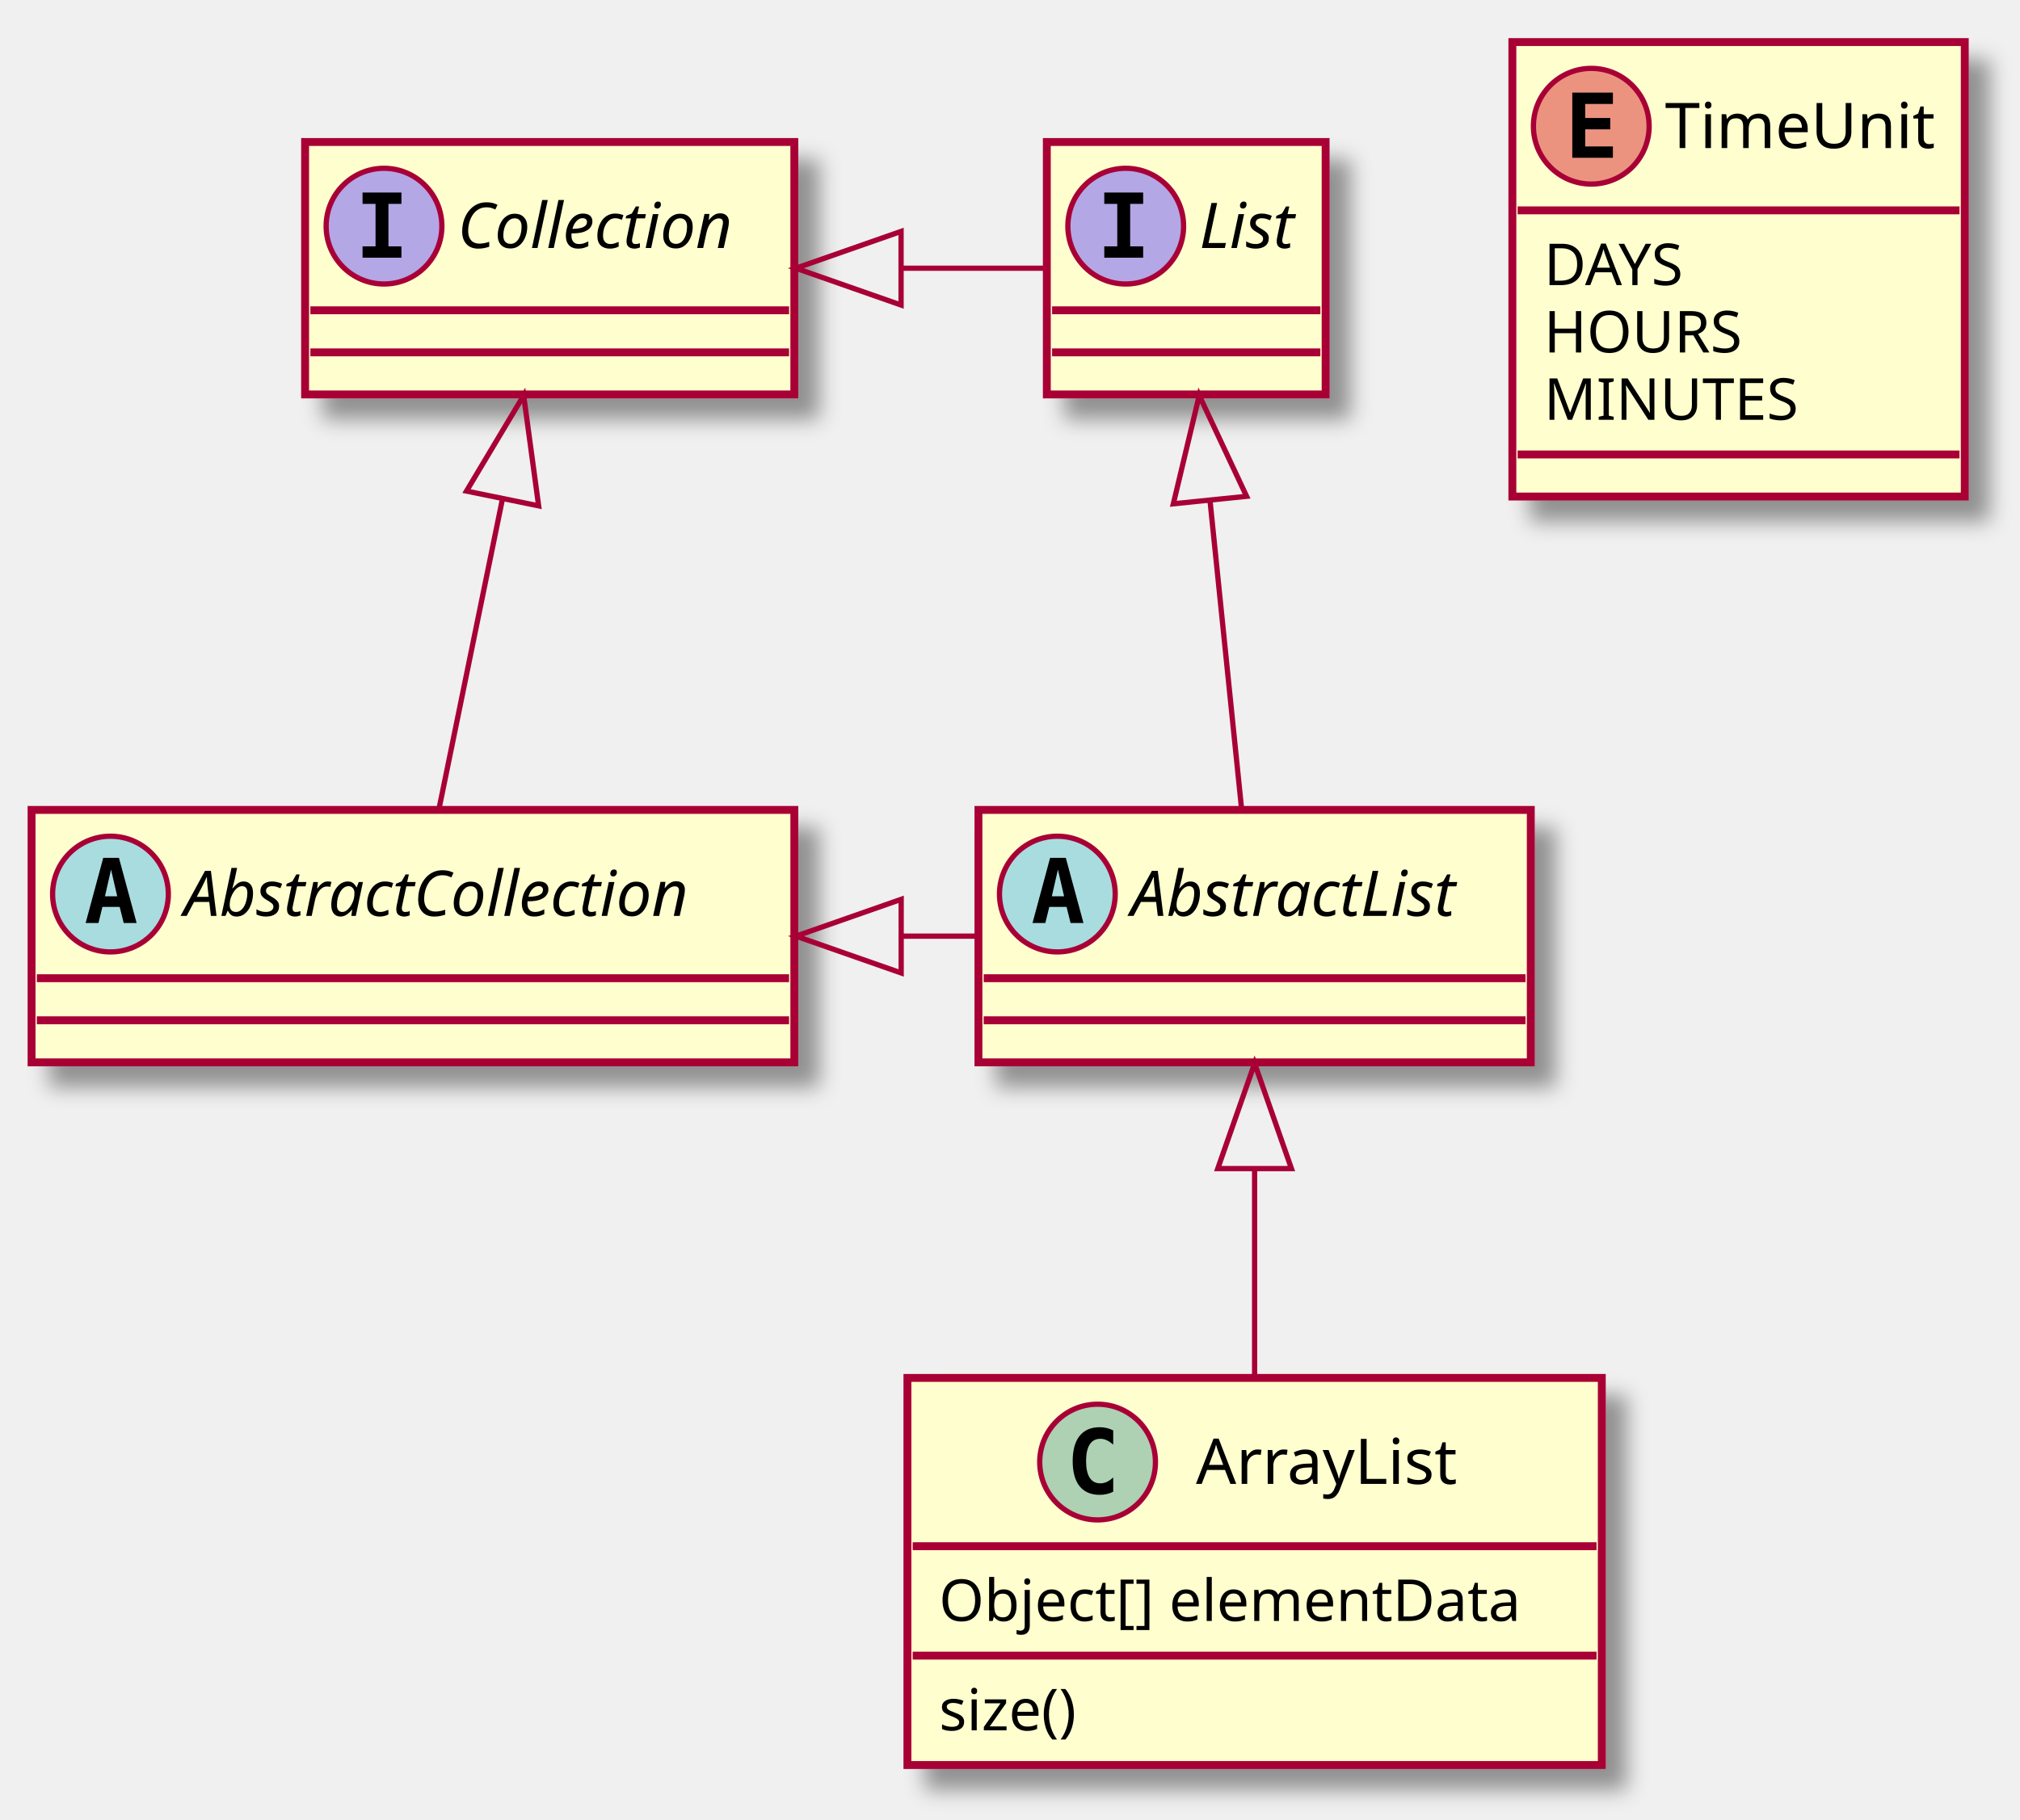
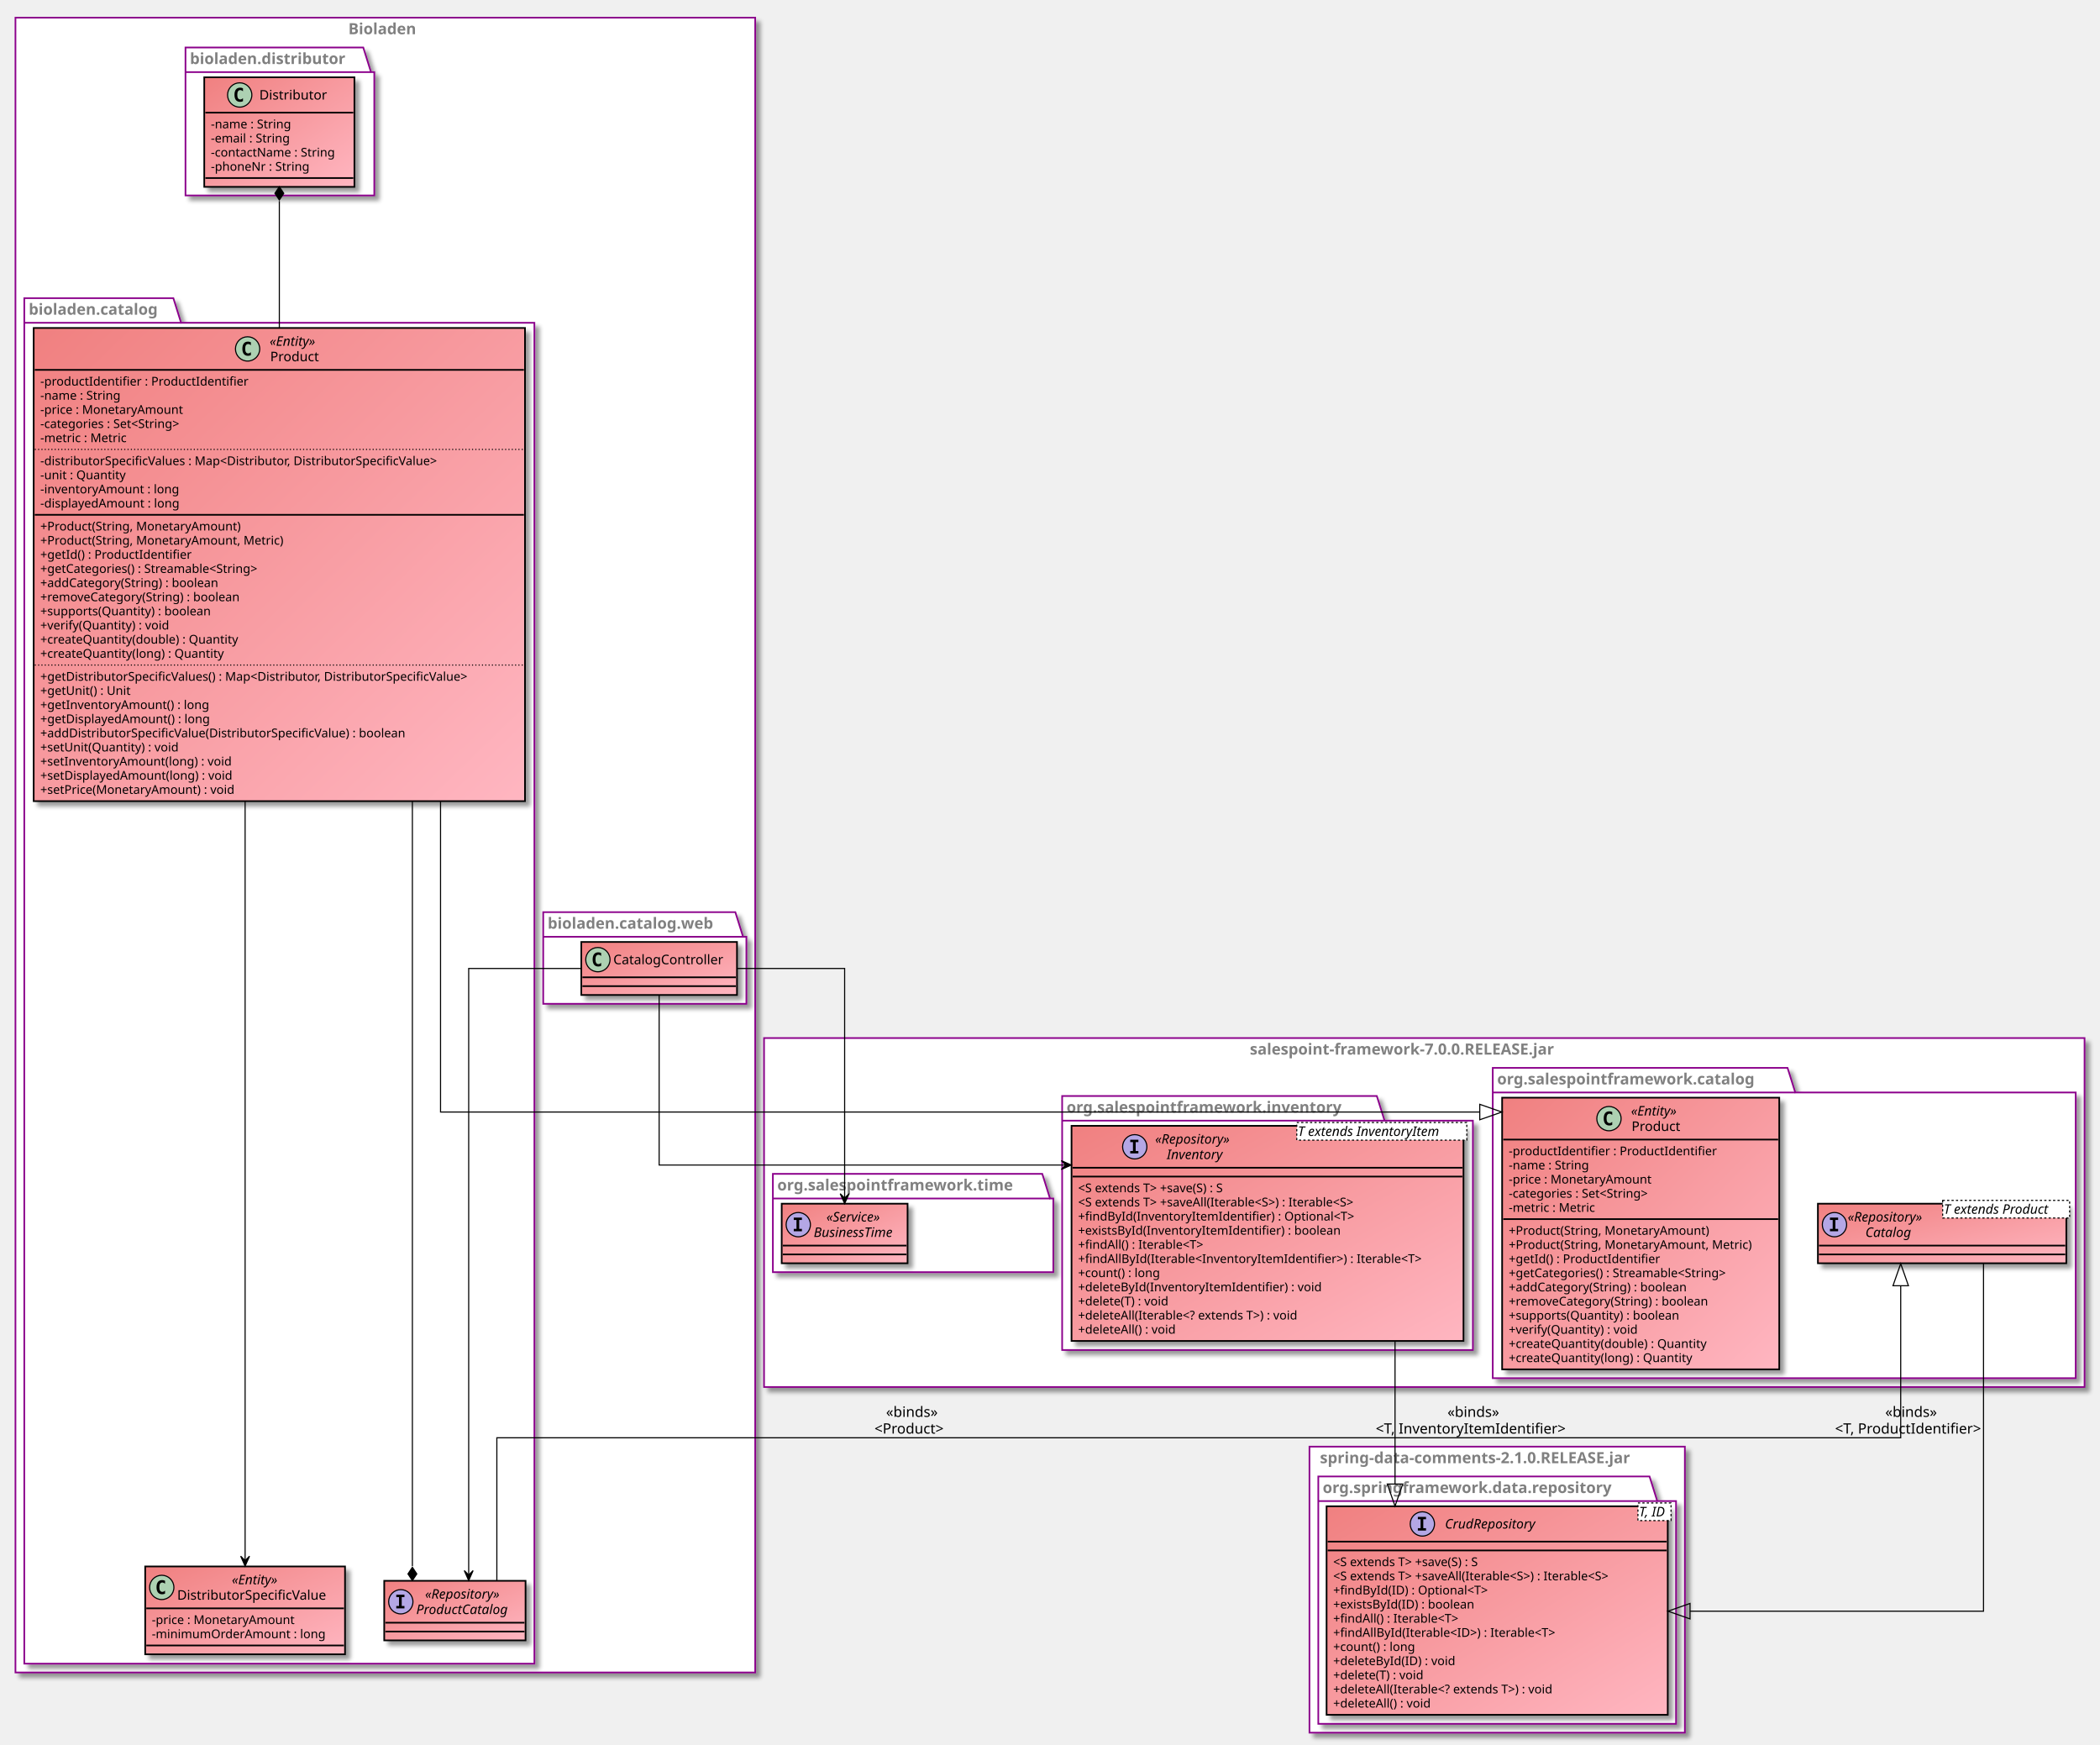
- <svg xmlns="http://www.w3.org/2000/svg" contentScriptType="application/ecmascript" contentStyleType="text/css" height="346px" preserveAspectRatio="none" style="width:384px;height:346px;" version="1.1" viewBox="0 0 384 346" width="384px" zoomAndPan="magnify">
+ <svg xmlns="http://www.w3.org/2000/svg" contentScriptType="application/ecmascript" contentStyleType="text/css" height="1580px" preserveAspectRatio="none" style="width:1902px;height:1580px;" version="1.1" viewBox="0 0 1902 1580" width="1902px" zoomAndPan="magnify">
  <defs>
-     <filter height="300%" id="f1n5ofxpd4vwbk" width="300%" x="-1" y="-1">
+     <filter height="300%" id="fgloafir6e89y" width="300%" x="-1" y="-1">
      <feGaussianBlur result="blurOut" stdDeviation="2.0" />
      <feColorMatrix in="blurOut" result="blurOut2" type="matrix" values="0 0 0 0 0 0 0 0 0 0 0 0 0 0 0 0 0 0 .4 0" />
      <feOffset dx="4.0" dy="4.0" in="blurOut2" result="blurOut3" />
      <feBlend in="SourceGraphic" in2="blurOut3" mode="normal" />
    </filter>
+     <linearGradient id="ggloafir6e89y0" x1="0%" x2="100%" y1="0%" y2="100%">
+       <stop offset="0%" stop-color="#F08080" />
+       <stop offset="100%" stop-color="#FFB6C1" />
+     </linearGradient>
  </defs>
  <g>
-     <rect fill="#FEFECE" filter="url(#f1n5ofxpd4vwbk)" height="48" id="AbstractList" style="stroke: #A80036; stroke-width: 1.5;" width="105" x="186" y="154" />
-     <ellipse cx="201" cy="170" fill="#A9DCDF" rx="11" ry="11" style="stroke: #A80036; stroke-width: 1.0;" />
-     <path d="M201.109,165.344 L199.953,170.422 L202.281,170.422 L201.109,165.344 Z M199.625,163.109 L202.609,163.109 L205.969,175.5 L203.516,175.5 L202.75,172.438 L199.469,172.438 L198.719,175.5 L196.281,175.5 L199.625,163.109 Z " />
-     <text fill="#000000" font-family="sans-serif" font-size="12" font-style="italic" lengthAdjust="spacingAndGlyphs" textLength="73" x="215" y="174.154">AbstractList</text>
-     <line style="stroke: #A80036; stroke-width: 1.5;" x1="187" x2="290" y1="186" y2="186" />
-     <line style="stroke: #A80036; stroke-width: 1.5;" x1="187" x2="290" y1="194" y2="194" />
-     <rect fill="#FEFECE" filter="url(#f1n5ofxpd4vwbk)" height="48" id="AbstractCollection" style="stroke: #A80036; stroke-width: 1.5;" width="145" x="6" y="154" />
-     <ellipse cx="21" cy="170" fill="#A9DCDF" rx="11" ry="11" style="stroke: #A80036; stroke-width: 1.0;" />
-     <path d="M21.109,165.344 L19.953,170.422 L22.281,170.422 L21.109,165.344 Z M19.625,163.109 L22.609,163.109 L25.969,175.5 L23.516,175.5 L22.75,172.438 L19.469,172.438 L18.719,175.5 L16.281,175.5 L19.625,163.109 Z " />
-     <text fill="#000000" font-family="sans-serif" font-size="12" font-style="italic" lengthAdjust="spacingAndGlyphs" textLength="113" x="35" y="174.154">AbstractCollection</text>
-     <line style="stroke: #A80036; stroke-width: 1.5;" x1="7" x2="150" y1="186" y2="186" />
-     <line style="stroke: #A80036; stroke-width: 1.5;" x1="7" x2="150" y1="194" y2="194" />
-     <rect fill="#FEFECE" filter="url(#f1n5ofxpd4vwbk)" height="48" id="List" style="stroke: #A80036; stroke-width: 1.5;" width="53" x="199" y="27" />
-     <ellipse cx="214" cy="43" fill="#B4A7E5" rx="11" ry="11" style="stroke: #A80036; stroke-width: 1.0;" />
-     <path d="M209.922,38.766 L209.922,36.609 L217.312,36.609 L217.312,38.766 L214.844,38.766 L214.844,46.844 L217.312,46.844 L217.312,49 L209.922,49 L209.922,46.844 L212.391,46.844 L212.391,38.766 L209.922,38.766 Z " />
-     <text fill="#000000" font-family="sans-serif" font-size="12" font-style="italic" lengthAdjust="spacingAndGlyphs" textLength="21" x="228" y="47.154">List</text>
-     <line style="stroke: #A80036; stroke-width: 1.5;" x1="200" x2="251" y1="59" y2="59" />
-     <line style="stroke: #A80036; stroke-width: 1.5;" x1="200" x2="251" y1="67" y2="67" />
-     <rect fill="#FEFECE" filter="url(#f1n5ofxpd4vwbk)" height="48" id="Collection" style="stroke: #A80036; stroke-width: 1.5;" width="93" x="58" y="27" />
-     <ellipse cx="73" cy="43" fill="#B4A7E5" rx="11" ry="11" style="stroke: #A80036; stroke-width: 1.0;" />
-     <path d="M68.922,38.766 L68.922,36.609 L76.312,36.609 L76.312,38.766 L73.844,38.766 L73.844,46.844 L76.312,46.844 L76.312,49 L68.922,49 L68.922,46.844 L71.391,46.844 L71.391,38.766 L68.922,38.766 Z " />
-     <text fill="#000000" font-family="sans-serif" font-size="12" font-style="italic" lengthAdjust="spacingAndGlyphs" textLength="61" x="87" y="47.154">Collection</text>
-     <line style="stroke: #A80036; stroke-width: 1.5;" x1="59" x2="150" y1="59" y2="59" />
-     <line style="stroke: #A80036; stroke-width: 1.5;" x1="59" x2="150" y1="67" y2="67" />
-     <rect fill="#FEFECE" filter="url(#f1n5ofxpd4vwbk)" height="73.609" id="ArrayList" style="stroke: #A80036; stroke-width: 1.5;" width="132" x="172.5" y="262" />
-     <ellipse cx="208.65" cy="278" fill="#ADD1B2" rx="11" ry="11" style="stroke: #A80036; stroke-width: 1.0;" />
-     <path d="M211.619,283.641 Q211.041,283.938 210.4,284.078 Q209.759,284.234 209.056,284.234 Q206.556,284.234 205.228,282.594 Q203.916,280.938 203.916,277.812 Q203.916,274.688 205.228,273.031 Q206.556,271.375 209.056,271.375 Q209.759,271.375 210.4,271.531 Q211.056,271.688 211.619,271.984 L211.619,274.703 Q210.994,274.125 210.4,273.859 Q209.806,273.578 209.181,273.578 Q207.838,273.578 207.15,274.656 Q206.463,275.719 206.463,277.812 Q206.463,279.906 207.15,280.984 Q207.838,282.047 209.181,282.047 Q209.806,282.047 210.4,281.781 Q210.994,281.5 211.619,280.922 L211.619,283.641 Z " />
-     <text fill="#000000" font-family="sans-serif" font-size="12" lengthAdjust="spacingAndGlyphs" textLength="53" x="227.35" y="282.154">ArrayList</text>
-     <line style="stroke: #A80036; stroke-width: 1.5;" x1="173.5" x2="303.5" y1="294" y2="294" />
-     <text fill="#000000" font-family="sans-serif" font-size="11" lengthAdjust="spacingAndGlyphs" textLength="120" x="178.5" y="308.21">Object[] elementData</text>
-     <line style="stroke: #A80036; stroke-width: 1.5;" x1="173.5" x2="303.5" y1="314.805" y2="314.805" />
-     <text fill="#000000" font-family="sans-serif" font-size="11" lengthAdjust="spacingAndGlyphs" textLength="30" x="178.5" y="329.015">size()</text>
-     <rect fill="#FEFECE" filter="url(#f1n5ofxpd4vwbk)" height="86.414" id="TimeUnit" style="stroke: #A80036; stroke-width: 1.5;" width="86" x="287.5" y="8" />
-     <ellipse cx="302.5" cy="24" fill="#EB937F" rx="11" ry="11" style="stroke: #A80036; stroke-width: 1.0;" />
-     <path d="M306.609,30 L298.891,30 L298.891,17.609 L306.609,17.609 L306.609,19.766 L301.344,19.766 L301.344,22.438 L306.109,22.438 L306.109,24.594 L301.344,24.594 L301.344,27.844 L306.609,27.844 L306.609,30 Z " />
-     <text fill="#000000" font-family="sans-serif" font-size="12" lengthAdjust="spacingAndGlyphs" textLength="54" x="316.5" y="28.154">TimeUnit</text>
-     <line style="stroke: #A80036; stroke-width: 1.5;" x1="288.5" x2="372.5" y1="40" y2="40" />
-     <text fill="#000000" font-family="sans-serif" font-size="11" lengthAdjust="spacingAndGlyphs" textLength="30" x="293.5" y="54.21">DAYS</text>
-     <text fill="#000000" font-family="sans-serif" font-size="11" lengthAdjust="spacingAndGlyphs" textLength="40" x="293.5" y="67.015">HOURS</text>
-     <text fill="#000000" font-family="sans-serif" font-size="11" lengthAdjust="spacingAndGlyphs" textLength="50" x="293.5" y="79.82">MINUTES</text>
-     <line style="stroke: #A80036; stroke-width: 1.5;" x1="288.5" x2="372.5" y1="86.414" y2="86.414" />
-     <path d="M230.014,95.102 C232.034,114.833 234.337,137.329 236.033,153.903 " fill="none" id="List-AbstractList" style="stroke: #A80036; stroke-width: 1.0;" />
-     <polygon fill="none" points="223.049,95.796,227.976,75.187,236.976,94.37,223.049,95.796" style="stroke: #A80036; stroke-width: 1.0;" />
-     <path d="M95.536,94.787 C91.481,114.594 86.844,137.241 83.433,153.903 " fill="none" id="Collection-AbstractCollection" style="stroke: #A80036; stroke-width: 1.0;" />
-     <polygon fill="none" points="88.679,93.376,99.548,75.187,102.395,96.184,88.679,93.376" style="stroke: #A80036; stroke-width: 1.0;" />
-     <path d="M171.348,51 C180.51,51 189.671,51 198.832,51 " fill="none" id="Collection-List" style="stroke: #A80036; stroke-width: 1.0;" />
-     <polygon fill="none" points="171.293,58,151.293,51,171.293,44,171.293,58" style="stroke: #A80036; stroke-width: 1.0;" />
-     <path d="M171.468,178 C176.215,178 180.963,178 185.711,178 " fill="none" id="AbstractCollection-AbstractList" style="stroke: #A80036; stroke-width: 1.0;" />
-     <polygon fill="none" points="171.312,185,151.312,178,171.312,171,171.312,185" style="stroke: #A80036; stroke-width: 1.0;" />
-     <path d="M238.5,222.553 C238.5,235.514 238.5,249.527 238.5,261.972 " fill="none" id="AbstractList-ArrayList" style="stroke: #A80036; stroke-width: 1.0;" />
-     <polygon fill="none" points="231.5,222.195,238.5,202.195,245.5,222.195,231.5,222.195" style="stroke: #A80036; stroke-width: 1.0;" />
+     <rect fill="#FFFFFF" filter="url(#fgloafir6e89y)" height="316" style="stroke: #8B008B; stroke-width: 1.5;" width="1196" x="692" y="940" />
+     <text fill="#808080" font-family="sans-serif" font-size="14" font-weight="bold" lengthAdjust="spacingAndGlyphs" textLength="316" x="1132" y="954.995">salespoint-framework-7.0.0.RELEASE.jar</text>
+     <polygon fill="#FFFFFF" filter="url(#fgloafir6e89y)" points="1352,967,1619,967,1626,989.297,1880,989.297,1880,1248,1352,1248,1352,967" style="stroke: #8B008B; stroke-width: 1.5;" />
+     <line style="stroke: #8B008B; stroke-width: 1.5;" x1="1352" x2="1626" y1="989.297" y2="989.297" />
+     <text fill="#808080" font-family="sans-serif" font-size="14" font-weight="bold" lengthAdjust="spacingAndGlyphs" textLength="261" x="1356" y="981.995">org.salespointframework.catalog</text>
+     <polygon fill="#FFFFFF" filter="url(#fgloafir6e89y)" points="700,1063,944,1063,951,1085.297,954,1085.297,954,1152,700,1152,700,1063" style="stroke: #8B008B; stroke-width: 1.5;" />
+     <line style="stroke: #8B008B; stroke-width: 1.5;" x1="700" x2="951" y1="1085.297" y2="1085.297" />
+     <text fill="#808080" font-family="sans-serif" font-size="14" font-weight="bold" lengthAdjust="spacingAndGlyphs" textLength="238" x="704" y="1077.995">org.salespointframework.time</text>
+     <polygon fill="#FFFFFF" filter="url(#fgloafir6e89y)" points="962,992.5,1247,992.5,1254,1014.797,1334,1014.797,1334,1222.5,962,1222.5,962,992.5" style="stroke: #8B008B; stroke-width: 1.5;" />
+     <line style="stroke: #8B008B; stroke-width: 1.5;" x1="962" x2="1254" y1="1014.797" y2="1014.797" />
+     <text fill="#808080" font-family="sans-serif" font-size="14" font-weight="bold" lengthAdjust="spacingAndGlyphs" textLength="279" x="966" y="1007.495">org.salespointframework.inventory</text>
+     <rect fill="#FFFFFF" filter="url(#fgloafir6e89y)" height="259" style="stroke: #8B008B; stroke-width: 1.5;" width="340" x="1186" y="1310" />
+     <text fill="#808080" font-family="sans-serif" font-size="14" font-weight="bold" lengthAdjust="spacingAndGlyphs" textLength="321" x="1195.5" y="1324.995">spring-data-comments-2.1.0.RELEASE.jar</text>
+     <polygon fill="#FFFFFF" filter="url(#fgloafir6e89y)" points="1194,1337,1494,1337,1501,1359.297,1518,1359.297,1518,1561,1194,1561,1194,1337" style="stroke: #8B008B; stroke-width: 1.5;" />
+     <line style="stroke: #8B008B; stroke-width: 1.5;" x1="1194" x2="1501" y1="1359.297" y2="1359.297" />
+     <text fill="#808080" font-family="sans-serif" font-size="14" font-weight="bold" lengthAdjust="spacingAndGlyphs" textLength="294" x="1198" y="1351.995">org.springframework.data.repository</text>
+     <rect fill="#FFFFFF" filter="url(#fgloafir6e89y)" height="1498.5" style="stroke: #8B008B; stroke-width: 1.5;" width="670" x="14" y="16" />
+     <text fill="#808080" font-family="sans-serif" font-size="14" font-weight="bold" lengthAdjust="spacingAndGlyphs" textLength="67" x="315.5" y="30.995">Bioladen</text>
+     <polygon fill="#FFFFFF" filter="url(#fgloafir6e89y)" points="22,270,157,270,164,292.297,484,292.297,484,1506.5,22,1506.5,22,270" style="stroke: #8B008B; stroke-width: 1.5;" />
+     <line style="stroke: #8B008B; stroke-width: 1.5;" x1="22" x2="164" y1="292.297" y2="292.297" />
+     <text fill="#808080" font-family="sans-serif" font-size="14" font-weight="bold" lengthAdjust="spacingAndGlyphs" textLength="129" x="26" y="284.995">bioladen.catalog</text>
+     <polygon fill="#FFFFFF" filter="url(#fgloafir6e89y)" points="492,826,666,826,673,848.297,676,848.297,676,909,492,909,492,826" style="stroke: #8B008B; stroke-width: 1.5;" />
+     <line style="stroke: #8B008B; stroke-width: 1.5;" x1="492" x2="673" y1="848.297" y2="848.297" />
+     <text fill="#808080" font-family="sans-serif" font-size="14" font-weight="bold" lengthAdjust="spacingAndGlyphs" textLength="168" x="496" y="840.995">bioladen.catalog.web</text>
+     <polygon fill="#FFFFFF" filter="url(#fgloafir6e89y)" points="168,43,329,43,336,65.297,339,65.297,339,177,168,177,168,43" style="stroke: #8B008B; stroke-width: 1.5;" />
+     <line style="stroke: #8B008B; stroke-width: 1.5;" x1="168" x2="336" y1="65.297" y2="65.297" />
+     <text fill="#808080" font-family="sans-serif" font-size="14" font-weight="bold" lengthAdjust="spacingAndGlyphs" textLength="155" x="172" y="57.995">bioladen.distributor</text>
+     <rect fill="url(#ggloafir6e89y0)" filter="url(#fgloafir6e89y)" height="53.938" id="org.salespointframework.catalog.Catalog" style="stroke: #000000; stroke-width: 1.5;" width="225" x="1646.5" y="1090" />
+     <ellipse cx="1661.5" cy="1108.969" fill="#B4A7E5" rx="11" ry="11" style="stroke: #000000; stroke-width: 1.0;" />
+     <path d="M1657.422,1104.734 L1657.422,1102.578 L1664.812,1102.578 L1664.812,1104.734 L1662.344,1104.734 L1662.344,1112.812 L1664.812,1112.812 L1664.812,1114.969 L1657.422,1114.969 L1657.422,1112.812 L1659.891,1112.812 L1659.891,1104.734 L1657.422,1104.734 Z " />
+     <text fill="#000000" font-family="sans-serif" font-size="12" font-style="italic" lengthAdjust="spacingAndGlyphs" textLength="80" x="1673.5" y="1106.139">«Repository»</text>
+     <text fill="#000000" font-family="sans-serif" font-size="12" font-style="italic" lengthAdjust="spacingAndGlyphs" textLength="48" x="1689.5" y="1120.107">Catalog</text>
+     <rect fill="#FFFFFF" height="15.969" style="stroke: #000000; stroke-width: 1.0; stroke-dasharray: 2.0,2.0;" width="115" x="1759.5" y="1087" />
+     <text fill="#000000" font-family="sans-serif" font-size="12" font-style="italic" lengthAdjust="spacingAndGlyphs" textLength="113" x="1760.5" y="1099.139">T extends Product</text>
+     <line style="stroke: #000000; stroke-width: 1.5;" x1="1647.5" x2="1870.5" y1="1127.938" y2="1127.938" />
+     <line style="stroke: #000000; stroke-width: 1.5;" x1="1647.5" x2="1870.5" y1="1135.938" y2="1135.938" />
+     <rect fill="url(#ggloafir6e89y0)" filter="url(#fgloafir6e89y)" height="246.008" id="org.salespointframework.catalog.Product" style="stroke: #000000; stroke-width: 1.5;" width="251" x="1360.5" y="994" />
+     <ellipse cx="1457.25" cy="1012.969" fill="#ADD1B2" rx="11" ry="11" style="stroke: #000000; stroke-width: 1.0;" />
+     <path d="M1460.219,1018.609 Q1459.641,1018.906 1459,1019.047 Q1458.359,1019.203 1457.656,1019.203 Q1455.156,1019.203 1453.828,1017.562 Q1452.516,1015.906 1452.516,1012.781 Q1452.516,1009.656 1453.828,1008 Q1455.156,1006.344 1457.656,1006.344 Q1458.359,1006.344 1459,1006.5 Q1459.656,1006.656 1460.219,1006.953 L1460.219,1009.672 Q1459.594,1009.094 1459,1008.828 Q1458.406,1008.547 1457.781,1008.547 Q1456.438,1008.547 1455.75,1009.625 Q1455.062,1010.688 1455.062,1012.781 Q1455.062,1014.875 1455.75,1015.953 Q1456.438,1017.016 1457.781,1017.016 Q1458.406,1017.016 1459,1016.75 Q1459.594,1016.469 1460.219,1015.891 L1460.219,1018.609 Z " />
+     <text fill="#000000" font-family="sans-serif" font-size="12" font-style="italic" lengthAdjust="spacingAndGlyphs" textLength="50" x="1477.25" y="1010.139">«Entity»</text>
+     <text fill="#000000" font-family="sans-serif" font-size="12" lengthAdjust="spacingAndGlyphs" textLength="49" x="1477.75" y="1024.107">Product</text>
+     <line style="stroke: #000000; stroke-width: 1.5;" x1="1361.5" x2="1610.5" y1="1031.938" y2="1031.938" />
+     <text fill="#000000" font-family="sans-serif" font-size="11" lengthAdjust="spacingAndGlyphs" textLength="202" x="1366.5" y="1046.148">-productIdentifier : ProductIdentifier</text>
+     <text fill="#000000" font-family="sans-serif" font-size="11" lengthAdjust="spacingAndGlyphs" textLength="82" x="1366.5" y="1058.953">-name : String</text>
+     <text fill="#000000" font-family="sans-serif" font-size="11" lengthAdjust="spacingAndGlyphs" textLength="139" x="1366.5" y="1071.757">-price : MonetaryAmount</text>
+     <text fill="#000000" font-family="sans-serif" font-size="11" lengthAdjust="spacingAndGlyphs" textLength="147" x="1366.5" y="1084.562">-categories : Set&lt;String&gt;</text>
+     <text fill="#000000" font-family="sans-serif" font-size="11" lengthAdjust="spacingAndGlyphs" textLength="86" x="1366.5" y="1097.367">-metric : Metric</text>
+     <line style="stroke: #000000; stroke-width: 1.5;" x1="1361.5" x2="1610.5" y1="1103.961" y2="1103.961" />
+     <text fill="#000000" font-family="sans-serif" font-size="11" lengthAdjust="spacingAndGlyphs" textLength="197" x="1366.5" y="1118.171">+Product(String, MonetaryAmount)</text>
+     <text fill="#000000" font-family="sans-serif" font-size="11" lengthAdjust="spacingAndGlyphs" textLength="239" x="1366.5" y="1130.976">+Product(String, MonetaryAmount, Metric)</text>
+     <text fill="#000000" font-family="sans-serif" font-size="11" lengthAdjust="spacingAndGlyphs" textLength="150" x="1366.5" y="1143.781">+getId() : ProductIdentifier</text>
+     <text fill="#000000" font-family="sans-serif" font-size="11" lengthAdjust="spacingAndGlyphs" textLength="227" x="1366.5" y="1156.585">+getCategories() : Streamable&lt;String&gt;</text>
+     <text fill="#000000" font-family="sans-serif" font-size="11" lengthAdjust="spacingAndGlyphs" textLength="180" x="1366.5" y="1169.39">+addCategory(String) : boolean</text>
+     <text fill="#000000" font-family="sans-serif" font-size="11" lengthAdjust="spacingAndGlyphs" textLength="202" x="1366.5" y="1182.195">+removeCategory(String) : boolean</text>
+     <text fill="#000000" font-family="sans-serif" font-size="11" lengthAdjust="spacingAndGlyphs" textLength="172" x="1366.5" y="1194.999">+supports(Quantity) : boolean</text>
+     <text fill="#000000" font-family="sans-serif" font-size="11" lengthAdjust="spacingAndGlyphs" textLength="130" x="1366.5" y="1207.804">+verify(Quantity) : void</text>
+     <text fill="#000000" font-family="sans-serif" font-size="11" lengthAdjust="spacingAndGlyphs" textLength="197" x="1366.5" y="1220.609">+createQuantity(double) : Quantity</text>
+     <text fill="#000000" font-family="sans-serif" font-size="11" lengthAdjust="spacingAndGlyphs" textLength="183" x="1366.5" y="1233.414">+createQuantity(long) : Quantity</text>
+     <rect fill="url(#ggloafir6e89y0)" filter="url(#fgloafir6e89y)" height="53.938" id="BusinessTime" style="stroke: #000000; stroke-width: 1.5;" width="114" x="708" y="1090" />
+     <ellipse cx="723" cy="1108.969" fill="#B4A7E5" rx="11" ry="11" style="stroke: #000000; stroke-width: 1.0;" />
+     <path d="M718.922,1104.734 L718.922,1102.578 L726.312,1102.578 L726.312,1104.734 L723.844,1104.734 L723.844,1112.812 L726.312,1112.812 L726.312,1114.969 L718.922,1114.969 L718.922,1112.812 L721.391,1112.812 L721.391,1104.734 L718.922,1104.734 Z " />
+     <text fill="#000000" font-family="sans-serif" font-size="12" font-style="italic" lengthAdjust="spacingAndGlyphs" textLength="59" x="748.5" y="1106.139">«Service»</text>
+     <text fill="#000000" font-family="sans-serif" font-size="12" font-style="italic" lengthAdjust="spacingAndGlyphs" textLength="82" x="737" y="1120.107">BusinessTime</text>
+     <line style="stroke: #000000; stroke-width: 1.5;" x1="709" x2="821" y1="1127.938" y2="1127.938" />
+     <line style="stroke: #000000; stroke-width: 1.5;" x1="709" x2="821" y1="1135.938" y2="1135.938" />
+     <rect fill="url(#ggloafir6e89y0)" filter="url(#fgloafir6e89y)" height="194.789" id="Inventory" style="stroke: #000000; stroke-width: 1.5;" width="355" x="970.5" y="1019.5" />
+     <ellipse cx="1027.75" cy="1038.469" fill="#B4A7E5" rx="11" ry="11" style="stroke: #000000; stroke-width: 1.0;" />
+     <path d="M1023.672,1034.234 L1023.672,1032.078 L1031.062,1032.078 L1031.062,1034.234 L1028.594,1034.234 L1028.594,1042.312 L1031.062,1042.312 L1031.062,1044.469 L1023.672,1044.469 L1023.672,1042.312 L1026.141,1042.312 L1026.141,1034.234 L1023.672,1034.234 Z " />
+     <text fill="#000000" font-family="sans-serif" font-size="12" font-style="italic" lengthAdjust="spacingAndGlyphs" textLength="80" x="1046.25" y="1035.639">«Repository»</text>
+     <text fill="#000000" font-family="sans-serif" font-size="12" font-style="italic" lengthAdjust="spacingAndGlyphs" textLength="59" x="1056.75" y="1049.607">Inventory</text>
+     <rect fill="#FFFFFF" height="15.969" style="stroke: #000000; stroke-width: 1.0; stroke-dasharray: 2.0,2.0;" width="154" x="1174.5" y="1016.5" />
+     <text fill="#000000" font-family="sans-serif" font-size="12" font-style="italic" lengthAdjust="spacingAndGlyphs" textLength="152" x="1175.5" y="1028.639">T extends InventoryItem</text>
+     <line style="stroke: #000000; stroke-width: 1.5;" x1="971.5" x2="1324.5" y1="1057.438" y2="1057.438" />
+     <line style="stroke: #000000; stroke-width: 1.5;" x1="971.5" x2="1324.5" y1="1065.438" y2="1065.438" />
+     <text fill="#000000" font-family="sans-serif" font-size="11" lengthAdjust="spacingAndGlyphs" textLength="162" x="976.5" y="1079.648">&lt;S extends T&gt; +save(S) : S</text>
+     <text fill="#000000" font-family="sans-serif" font-size="11" lengthAdjust="spacingAndGlyphs" textLength="297" x="976.5" y="1092.453">&lt;S extends T&gt; +saveAll(Iterable&lt;S​&gt;) : Iterable&lt;S&gt;</text>
+     <text fill="#000000" font-family="sans-serif" font-size="11" lengthAdjust="spacingAndGlyphs" textLength="273" x="976.5" y="1105.257">+findById(InventoryItemIdentifier) : Optional&lt;T&gt;</text>
+     <text fill="#000000" font-family="sans-serif" font-size="11" lengthAdjust="spacingAndGlyphs" textLength="259" x="976.5" y="1118.062">+existsById(InventoryItemIdentifier) : boolean</text>
+     <text fill="#000000" font-family="sans-serif" font-size="11" lengthAdjust="spacingAndGlyphs" textLength="131" x="976.5" y="1130.867">+findAll() : Iterable&lt;T&gt;</text>
+     <text fill="#000000" font-family="sans-serif" font-size="11" lengthAdjust="spacingAndGlyphs" textLength="343" x="976.5" y="1143.671">+findAllById(Iterable&lt;InventoryItemIdentifier&gt;) : Iterable&lt;T&gt;</text>
+     <text fill="#000000" font-family="sans-serif" font-size="11" lengthAdjust="spacingAndGlyphs" textLength="84" x="976.5" y="1156.476">+count() : long</text>
+     <text fill="#000000" font-family="sans-serif" font-size="11" lengthAdjust="spacingAndGlyphs" textLength="238" x="976.5" y="1169.281">+deleteById(InventoryItemIdentifier) : void</text>
+     <text fill="#000000" font-family="sans-serif" font-size="11" lengthAdjust="spacingAndGlyphs" textLength="94" x="976.5" y="1182.085">+delete(T) : void</text>
+     <text fill="#000000" font-family="sans-serif" font-size="11" lengthAdjust="spacingAndGlyphs" textLength="227" x="976.5" y="1194.89">+deleteAll(Iterable&lt;? extends T&gt;) : void</text>
+     <text fill="#000000" font-family="sans-serif" font-size="11" lengthAdjust="spacingAndGlyphs" textLength="100" x="976.5" y="1207.695">+deleteAll() : void</text>
+     <rect fill="url(#ggloafir6e89y0)" filter="url(#fgloafir6e89y)" height="188.852" id="org.springframework.data.repository.CrudRepository" style="stroke: #000000; stroke-width: 1.5;" width="309" x="1201.5" y="1364" />
+     <ellipse cx="1288.25" cy="1380" fill="#B4A7E5" rx="11" ry="11" style="stroke: #000000; stroke-width: 1.0;" />
+     <path d="M1284.172,1375.766 L1284.172,1373.609 L1291.562,1373.609 L1291.562,1375.766 L1289.094,1375.766 L1289.094,1383.844 L1291.562,1383.844 L1291.562,1386 L1284.172,1386 L1284.172,1383.844 L1286.641,1383.844 L1286.641,1375.766 L1284.172,1375.766 Z " />
+     <text fill="#000000" font-family="sans-serif" font-size="12" font-style="italic" lengthAdjust="spacingAndGlyphs" textLength="95" x="1308.75" y="1384.154">CrudRepository</text>
+     <rect fill="#FFFFFF" height="15.969" style="stroke: #000000; stroke-width: 1.0; stroke-dasharray: 2.0,2.0;" width="30" x="1483.5" y="1361" />
+     <text fill="#000000" font-family="sans-serif" font-size="12" font-style="italic" lengthAdjust="spacingAndGlyphs" textLength="28" x="1484.5" y="1373.139">T, ID</text>
+     <line style="stroke: #000000; stroke-width: 1.5;" x1="1202.5" x2="1509.5" y1="1396" y2="1396" />
+     <line style="stroke: #000000; stroke-width: 1.5;" x1="1202.5" x2="1509.5" y1="1404" y2="1404" />
+     <text fill="#000000" font-family="sans-serif" font-size="11" lengthAdjust="spacingAndGlyphs" textLength="162" x="1207.5" y="1418.21">&lt;S extends T&gt; +save(S) : S</text>
+     <text fill="#000000" font-family="sans-serif" font-size="11" lengthAdjust="spacingAndGlyphs" textLength="297" x="1207.5" y="1431.015">&lt;S extends T&gt; +saveAll(Iterable&lt;S​&gt;) : Iterable&lt;S&gt;</text>
+     <text fill="#000000" font-family="sans-serif" font-size="11" lengthAdjust="spacingAndGlyphs" textLength="157" x="1207.5" y="1443.82">+findById(ID) : Optional&lt;T&gt;</text>
+     <text fill="#000000" font-family="sans-serif" font-size="11" lengthAdjust="spacingAndGlyphs" textLength="143" x="1207.5" y="1456.624">+existsById(ID) : boolean</text>
+     <text fill="#000000" font-family="sans-serif" font-size="11" lengthAdjust="spacingAndGlyphs" textLength="131" x="1207.5" y="1469.429">+findAll() : Iterable&lt;T&gt;</text>
+     <text fill="#000000" font-family="sans-serif" font-size="11" lengthAdjust="spacingAndGlyphs" textLength="227" x="1207.5" y="1482.234">+findAllById(Iterable&lt;ID&gt;) : Iterable&lt;T&gt;</text>
+     <text fill="#000000" font-family="sans-serif" font-size="11" lengthAdjust="spacingAndGlyphs" textLength="84" x="1207.5" y="1495.039">+count() : long</text>
+     <text fill="#000000" font-family="sans-serif" font-size="11" lengthAdjust="spacingAndGlyphs" textLength="122" x="1207.5" y="1507.843">+deleteById(ID) : void</text>
+     <text fill="#000000" font-family="sans-serif" font-size="11" lengthAdjust="spacingAndGlyphs" textLength="94" x="1207.5" y="1520.648">+delete(T) : void</text>
+     <text fill="#000000" font-family="sans-serif" font-size="11" lengthAdjust="spacingAndGlyphs" textLength="227" x="1207.5" y="1533.453">+deleteAll(Iterable&lt;? extends T&gt;) : void</text>
+     <text fill="#000000" font-family="sans-serif" font-size="11" lengthAdjust="spacingAndGlyphs" textLength="100" x="1207.5" y="1546.257">+deleteAll() : void</text>
+     <rect fill="url(#ggloafir6e89y0)" filter="url(#fgloafir6e89y)" height="53.938" id="bioladen.catalog.ProductCatalog" style="stroke: #000000; stroke-width: 1.5;" width="128" x="348" y="1431.5" />
+     <ellipse cx="363" cy="1450.469" fill="#B4A7E5" rx="11" ry="11" style="stroke: #000000; stroke-width: 1.0;" />
+     <path d="M358.922,1446.234 L358.922,1444.078 L366.312,1444.078 L366.312,1446.234 L363.844,1446.234 L363.844,1454.312 L366.312,1454.312 L366.312,1456.469 L358.922,1456.469 L358.922,1454.312 L361.391,1454.312 L361.391,1446.234 L358.922,1446.234 Z " />
+     <text fill="#000000" font-family="sans-serif" font-size="12" font-style="italic" lengthAdjust="spacingAndGlyphs" textLength="80" x="385" y="1447.639">«Repository»</text>
+     <text fill="#000000" font-family="sans-serif" font-size="12" font-style="italic" lengthAdjust="spacingAndGlyphs" textLength="96" x="377" y="1461.607">ProductCatalog</text>
+     <line style="stroke: #000000; stroke-width: 1.5;" x1="349" x2="475" y1="1469.438" y2="1469.438" />
+     <line style="stroke: #000000; stroke-width: 1.5;" x1="349" x2="475" y1="1477.438" y2="1477.438" />
+     <rect fill="url(#ggloafir6e89y0)" filter="url(#fgloafir6e89y)" height="428.469" id="bioladen.catalog.Product" style="stroke: #000000; stroke-width: 1.5;" width="445" x="30.5" y="297" />
+     <ellipse cx="224.25" cy="315.969" fill="#ADD1B2" rx="11" ry="11" style="stroke: #000000; stroke-width: 1.0;" />
+     <path d="M227.219,321.609 Q226.641,321.906 226,322.047 Q225.359,322.203 224.656,322.203 Q222.156,322.203 220.828,320.562 Q219.516,318.906 219.516,315.781 Q219.516,312.656 220.828,311 Q222.156,309.344 224.656,309.344 Q225.359,309.344 226,309.5 Q226.656,309.656 227.219,309.953 L227.219,312.672 Q226.594,312.094 226,311.828 Q225.406,311.547 224.781,311.547 Q223.438,311.547 222.75,312.625 Q222.062,313.688 222.062,315.781 Q222.062,317.875 222.75,318.953 Q223.438,320.016 224.781,320.016 Q225.406,320.016 226,319.75 Q226.594,319.469 227.219,318.891 L227.219,321.609 Z " />
+     <text fill="#000000" font-family="sans-serif" font-size="12" font-style="italic" lengthAdjust="spacingAndGlyphs" textLength="50" x="244.25" y="313.139">«Entity»</text>
+     <text fill="#000000" font-family="sans-serif" font-size="12" lengthAdjust="spacingAndGlyphs" textLength="49" x="244.75" y="327.107">Product</text>
+     <line style="stroke: #000000; stroke-width: 1.5;" x1="31.5" x2="474.5" y1="334.938" y2="334.938" />
+     <text fill="#000000" font-family="sans-serif" font-size="11" lengthAdjust="spacingAndGlyphs" textLength="202" x="36.5" y="349.148">-productIdentifier : ProductIdentifier</text>
+     <text fill="#000000" font-family="sans-serif" font-size="11" lengthAdjust="spacingAndGlyphs" textLength="82" x="36.5" y="361.953">-name : String</text>
+     <text fill="#000000" font-family="sans-serif" font-size="11" lengthAdjust="spacingAndGlyphs" textLength="139" x="36.5" y="374.757">-price : MonetaryAmount</text>
+     <text fill="#000000" font-family="sans-serif" font-size="11" lengthAdjust="spacingAndGlyphs" textLength="147" x="36.5" y="387.562">-categories : Set&lt;String&gt;</text>
+     <text fill="#000000" font-family="sans-serif" font-size="11" lengthAdjust="spacingAndGlyphs" textLength="86" x="36.5" y="400.367">-metric : Metric</text>
+     <line style="stroke: #000000; stroke-width: 1.0; stroke-dasharray: 1.0,2.0;" x1="31.5" x2="474.5" y1="406.961" y2="406.961" />
+     <text fill="#000000" font-family="sans-serif" font-size="11" lengthAdjust="spacingAndGlyphs" textLength="401" x="36.5" y="421.171">-distributorSpecificValues : Map&lt;Distributor, DistributorSpecificValue&gt;</text>
+     <text fill="#000000" font-family="sans-serif" font-size="11" lengthAdjust="spacingAndGlyphs" textLength="84" x="36.5" y="433.976">-unit : Quantity</text>
+     <text fill="#000000" font-family="sans-serif" font-size="11" lengthAdjust="spacingAndGlyphs" textLength="135" x="36.5" y="446.781">-inventoryAmount : long</text>
+     <text fill="#000000" font-family="sans-serif" font-size="11" lengthAdjust="spacingAndGlyphs" textLength="137" x="36.5" y="459.585">-displayedAmount : long</text>
+     <line style="stroke: #000000; stroke-width: 1.5;" x1="31.5" x2="474.5" y1="466.18" y2="466.18" />
+     <text fill="#000000" font-family="sans-serif" font-size="11" lengthAdjust="spacingAndGlyphs" textLength="197" x="36.5" y="480.39">+Product(String, MonetaryAmount)</text>
+     <text fill="#000000" font-family="sans-serif" font-size="11" lengthAdjust="spacingAndGlyphs" textLength="239" x="36.5" y="493.195">+Product(String, MonetaryAmount, Metric)</text>
+     <text fill="#000000" font-family="sans-serif" font-size="11" lengthAdjust="spacingAndGlyphs" textLength="150" x="36.5" y="506">+getId() : ProductIdentifier</text>
+     <text fill="#000000" font-family="sans-serif" font-size="11" lengthAdjust="spacingAndGlyphs" textLength="227" x="36.5" y="518.804">+getCategories() : Streamable&lt;String&gt;</text>
+     <text fill="#000000" font-family="sans-serif" font-size="11" lengthAdjust="spacingAndGlyphs" textLength="180" x="36.5" y="531.609">+addCategory(String) : boolean</text>
+     <text fill="#000000" font-family="sans-serif" font-size="11" lengthAdjust="spacingAndGlyphs" textLength="202" x="36.5" y="544.414">+removeCategory(String) : boolean</text>
+     <text fill="#000000" font-family="sans-serif" font-size="11" lengthAdjust="spacingAndGlyphs" textLength="172" x="36.5" y="557.218">+supports(Quantity) : boolean</text>
+     <text fill="#000000" font-family="sans-serif" font-size="11" lengthAdjust="spacingAndGlyphs" textLength="130" x="36.5" y="570.023">+verify(Quantity) : void</text>
+     <text fill="#000000" font-family="sans-serif" font-size="11" lengthAdjust="spacingAndGlyphs" textLength="197" x="36.5" y="582.828">+createQuantity(double) : Quantity</text>
+     <text fill="#000000" font-family="sans-serif" font-size="11" lengthAdjust="spacingAndGlyphs" textLength="183" x="36.5" y="595.632">+createQuantity(long) : Quantity</text>
+     <line style="stroke: #000000; stroke-width: 1.0; stroke-dasharray: 1.0,2.0;" x1="31.5" x2="474.5" y1="602.227" y2="602.227" />
+     <text fill="#000000" font-family="sans-serif" font-size="11" lengthAdjust="spacingAndGlyphs" textLength="433" x="36.5" y="616.437">+getDistributorSpecificValues() : Map&lt;Distributor, DistributorSpecificValue&gt;</text>
+     <text fill="#000000" font-family="sans-serif" font-size="11" lengthAdjust="spacingAndGlyphs" textLength="91" x="36.5" y="629.242">+getUnit() : Unit</text>
+     <text fill="#000000" font-family="sans-serif" font-size="11" lengthAdjust="spacingAndGlyphs" textLength="166" x="36.5" y="642.046">+getInventoryAmount() : long</text>
+     <text fill="#000000" font-family="sans-serif" font-size="11" lengthAdjust="spacingAndGlyphs" textLength="169" x="36.5" y="654.851">+getDisplayedAmount() : long</text>
+     <text fill="#000000" font-family="sans-serif" font-size="11" lengthAdjust="spacingAndGlyphs" textLength="365" x="36.5" y="667.656">+addDistributorSpecificValue(DistributorSpecificValue) : boolean</text>
+     <text fill="#000000" font-family="sans-serif" font-size="11" lengthAdjust="spacingAndGlyphs" textLength="139" x="36.5" y="680.46">+setUnit(Quantity) : void</text>
+     <text fill="#000000" font-family="sans-serif" font-size="11" lengthAdjust="spacingAndGlyphs" textLength="189" x="36.5" y="693.265">+setInventoryAmount(long) : void</text>
+     <text fill="#000000" font-family="sans-serif" font-size="11" lengthAdjust="spacingAndGlyphs" textLength="192" x="36.5" y="706.07">+setDisplayedAmount(long) : void</text>
+     <text fill="#000000" font-family="sans-serif" font-size="11" lengthAdjust="spacingAndGlyphs" textLength="193" x="36.5" y="718.875">+setPrice(MonetaryAmount) : void</text>
+     <rect fill="url(#ggloafir6e89y0)" filter="url(#fgloafir6e89y)" height="79.547" id="bioladen.catalog.DistributorSpecificValue" style="stroke: #000000; stroke-width: 1.5;" width="181" x="131.5" y="1418.5" />
+     <ellipse cx="146.5" cy="1437.469" fill="#ADD1B2" rx="11" ry="11" style="stroke: #000000; stroke-width: 1.0;" />
+     <path d="M149.469,1443.109 Q148.891,1443.406 148.25,1443.547 Q147.609,1443.703 146.906,1443.703 Q144.406,1443.703 143.078,1442.062 Q141.766,1440.406 141.766,1437.281 Q141.766,1434.156 143.078,1432.5 Q144.406,1430.844 146.906,1430.844 Q147.609,1430.844 148.25,1431 Q148.906,1431.156 149.469,1431.453 L149.469,1434.172 Q148.844,1433.594 148.25,1433.328 Q147.656,1433.047 147.031,1433.047 Q145.688,1433.047 145,1434.125 Q144.312,1435.188 144.312,1437.281 Q144.312,1439.375 145,1440.453 Q145.688,1441.516 147.031,1441.516 Q147.656,1441.516 148.25,1441.25 Q148.844,1440.969 149.469,1440.391 L149.469,1443.109 Z " />
+     <text fill="#000000" font-family="sans-serif" font-size="12" font-style="italic" lengthAdjust="spacingAndGlyphs" textLength="50" x="210" y="1434.639">«Entity»</text>
+     <text fill="#000000" font-family="sans-serif" font-size="12" lengthAdjust="spacingAndGlyphs" textLength="149" x="160.5" y="1448.607">DistributorSpecificValue</text>
+     <line style="stroke: #000000; stroke-width: 1.5;" x1="132.5" x2="311.5" y1="1456.438" y2="1456.438" />
+     <text fill="#000000" font-family="sans-serif" font-size="11" lengthAdjust="spacingAndGlyphs" textLength="139" x="137.5" y="1470.648">-price : MonetaryAmount</text>
+     <text fill="#000000" font-family="sans-serif" font-size="11" lengthAdjust="spacingAndGlyphs" textLength="169" x="137.5" y="1483.453">-minimumOrderAmount : long</text>
+     <line style="stroke: #000000; stroke-width: 1.5;" x1="132.5" x2="311.5" y1="1490.047" y2="1490.047" />
+     <rect fill="url(#ggloafir6e89y0)" filter="url(#fgloafir6e89y)" height="48" id="CatalogController" style="stroke: #000000; stroke-width: 1.5;" width="141" x="526.5" y="853" />
+     <ellipse cx="541.5" cy="869" fill="#ADD1B2" rx="11" ry="11" style="stroke: #000000; stroke-width: 1.0;" />
+     <path d="M544.469,874.641 Q543.891,874.938 543.25,875.078 Q542.609,875.234 541.906,875.234 Q539.406,875.234 538.078,873.594 Q536.766,871.938 536.766,868.812 Q536.766,865.688 538.078,864.031 Q539.406,862.375 541.906,862.375 Q542.609,862.375 543.25,862.531 Q543.906,862.688 544.469,862.984 L544.469,865.703 Q543.844,865.125 543.25,864.859 Q542.656,864.578 542.031,864.578 Q540.688,864.578 540,865.656 Q539.312,866.719 539.312,868.812 Q539.312,870.906 540,871.984 Q540.688,873.047 542.031,873.047 Q542.656,873.047 543.25,872.781 Q543.844,872.5 544.469,871.922 L544.469,874.641 Z " />
+     <text fill="#000000" font-family="sans-serif" font-size="12" lengthAdjust="spacingAndGlyphs" textLength="109" x="555.5" y="873.154">CatalogController</text>
+     <line style="stroke: #000000; stroke-width: 1.5;" x1="527.5" x2="666.5" y1="885" y2="885" />
+     <line style="stroke: #000000; stroke-width: 1.5;" x1="527.5" x2="666.5" y1="893" y2="893" />
+     <rect fill="url(#ggloafir6e89y0)" filter="url(#fgloafir6e89y)" height="99.219" id="bioladen.distributor.Distributor" style="stroke: #000000; stroke-width: 1.5;" width="136" x="185" y="70" />
+     <ellipse cx="217.1" cy="86" fill="#ADD1B2" rx="11" ry="11" style="stroke: #000000; stroke-width: 1.0;" />
+     <path d="M220.069,91.641 Q219.491,91.938 218.85,92.078 Q218.209,92.234 217.506,92.234 Q215.006,92.234 213.678,90.594 Q212.366,88.938 212.366,85.812 Q212.366,82.688 213.678,81.031 Q215.006,79.375 217.506,79.375 Q218.209,79.375 218.85,79.531 Q219.506,79.688 220.069,79.984 L220.069,82.703 Q219.444,82.125 218.85,81.859 Q218.256,81.578 217.631,81.578 Q216.287,81.578 215.6,82.656 Q214.912,83.719 214.912,85.812 Q214.912,87.906 215.6,88.984 Q216.287,90.047 217.631,90.047 Q218.256,90.047 218.85,89.781 Q219.444,89.5 220.069,88.922 L220.069,91.641 Z " />
+     <text fill="#000000" font-family="sans-serif" font-size="12" lengthAdjust="spacingAndGlyphs" textLength="66" x="234.9" y="90.154">Distributor</text>
+     <line style="stroke: #000000; stroke-width: 1.5;" x1="186" x2="320" y1="102" y2="102" />
+     <text fill="#000000" font-family="sans-serif" font-size="11" lengthAdjust="spacingAndGlyphs" textLength="82" x="191" y="116.21">-name : String</text>
+     <text fill="#000000" font-family="sans-serif" font-size="11" lengthAdjust="spacingAndGlyphs" textLength="81" x="191" y="129.015">-email : String</text>
+     <text fill="#000000" font-family="sans-serif" font-size="11" lengthAdjust="spacingAndGlyphs" textLength="124" x="191" y="141.82">-contactName : String</text>
+     <text fill="#000000" font-family="sans-serif" font-size="11" lengthAdjust="spacingAndGlyphs" textLength="98" x="191" y="154.625">-phoneNr : String</text>
+     <line style="stroke: #000000; stroke-width: 1.5;" x1="186" x2="320" y1="161.219" y2="161.219" />
+     <path d="M1340.245,1007 C1340.245,1007 399,1007 399,1007 C399,1007 399,859.454 399,725.308 " fill="none" id="org.salespointframework.catalog.Product-bioladen.catalog.Product" style="stroke: #000000; stroke-width: 1.0;" />
+     <polygon fill="none" points="1340.245,1000,1360.245,1007,1340.245,1014,1340.245,1000" style="stroke: #000000; stroke-width: 1.0;" />
+     <path d="M373.5,725.115 C373.5,725.115 373.5,1418.256 373.5,1418.256 " fill="none" id="bioladen.catalog.Product-bioladen.catalog.ProductCatalog" style="stroke: #000000; stroke-width: 1.0;" />
+     <polygon fill="#000000" points="373.5,1431.256,377.5,1425.256,373.5,1419.256,369.5,1425.256,373.5,1431.256" style="stroke: #000000; stroke-width: 1.0;" />
+     <path d="M526.34,877 C478.702,877 424.5,877 424.5,877 C424.5,877 424.5,1426.233 424.5,1426.233 " fill="none" id="CatalogController-bioladen.catalog.ProductCatalog" style="stroke: #000000; stroke-width: 1.0;" />
+     <polygon fill="#000000" points="424.5,1431.233,428.5,1422.233,424.5,1426.233,420.5,1422.233,424.5,1431.233" style="stroke: #000000; stroke-width: 1.0;" />
+     <path d="M667.76,877 C713.673,877 765,877 765,877 C765,877 765,1084.936 765,1084.936 " fill="none" id="CatalogController-BusinessTime" style="stroke: #000000; stroke-width: 1.0;" />
+     <polygon fill="#000000" points="765,1089.936,769,1080.936,765,1084.936,761,1080.936,765,1089.936" style="stroke: #000000; stroke-width: 1.0;" />
+     <path d="M597,901.006 C597,949.592 597,1055 597,1055 C597,1055 965.247,1055 965.247,1055 " fill="none" id="CatalogController-Inventory" style="stroke: #000000; stroke-width: 1.0;" />
+     <polygon fill="#000000" points="970.247,1055,961.247,1051,965.247,1055,961.247,1059,970.247,1055" style="stroke: #000000; stroke-width: 1.0;" />
+     <path d="M1796.5,1144.122 C1796.5,1225.012 1796.5,1459 1796.5,1459 C1796.5,1459 1530.684,1459 1530.684,1459 " fill="none" id="org.salespointframework.catalog.Catalog-org.springframework.data.repository.CrudRepository" style="stroke: #000000; stroke-width: 1.0;" />
+     <polygon fill="none" points="1530.685,1466,1510.684,1459,1530.684,1452,1530.685,1466" style="stroke: #000000; stroke-width: 1.0;" />
+     <text fill="#000000" font-family="sans-serif" font-size="13" lengthAdjust="spacingAndGlyphs" textLength="50" x="1707.5" y="1283.067">«binds»</text>
+     <text fill="#000000" font-family="sans-serif" font-size="13" lengthAdjust="spacingAndGlyphs" textLength="141" x="1662" y="1298.2">&lt;T, ProductIdentifier&gt;</text>
+     <path d="M1263.5,1214.86 C1263.5,1214.86 1263.5,1343.863 1263.5,1343.863 " fill="none" id="Inventory-org.springframework.data.repository.CrudRepository" style="stroke: #000000; stroke-width: 1.0;" />
+     <polygon fill="none" points="1270.5,1343.863,1263.5,1363.863,1256.5,1343.863,1270.5,1343.863" style="stroke: #000000; stroke-width: 1.0;" />
+     <text fill="#000000" font-family="sans-serif" font-size="13" lengthAdjust="spacingAndGlyphs" textLength="50" x="1311" y="1283.067">«binds»</text>
+     <text fill="#000000" font-family="sans-serif" font-size="13" lengthAdjust="spacingAndGlyphs" textLength="180" x="1246" y="1298.2">&lt;T, InventoryItemIdentifier&gt;</text>
+     <path d="M222,725.115 C222,725.115 222,1413.179 222,1413.179 " fill="none" id="bioladen.catalog.Product-bioladen.catalog.DistributorSpecificValue" style="stroke: #000000; stroke-width: 1.0;" />
+     <polygon fill="#000000" points="222,1418.179,226,1409.179,222,1413.179,218,1409.179,222,1418.179" style="stroke: #000000; stroke-width: 1.0;" />
+     <path d="M1721.5,1164.297 C1721.5,1164.297 1721.5,1302 1721.5,1302 C1721.5,1302 450,1302 450,1302 C450,1302 450,1386.401 450,1431.24 " fill="none" id="org.salespointframework.catalog.Catalog-bioladen.catalog.ProductCatalog" style="stroke: #000000; stroke-width: 1.0;" />
+     <polygon fill="none" points="1714.5,1164.297,1721.5,1144.297,1728.5,1164.297,1714.5,1164.297" style="stroke: #000000; stroke-width: 1.0;" />
+     <text fill="#000000" font-family="sans-serif" font-size="13" lengthAdjust="spacingAndGlyphs" textLength="50" x="802.5" y="1283.067">«binds»</text>
+     <text fill="#000000" font-family="sans-serif" font-size="13" lengthAdjust="spacingAndGlyphs" textLength="71" x="792" y="1298.2">&lt;Product&gt;</text>
+     <path d="M253,182.084 C253,182.084 253,296.842 253,296.842 " fill="none" id="bioladen.distributor.Distributor-bioladen.catalog.Product" style="stroke: #000000; stroke-width: 1.0;" />
+     <polygon fill="#000000" points="253,169.084,249,175.084,253,181.084,257,175.084,253,169.084" style="stroke: #000000; stroke-width: 1.0;" />
  </g>
</svg>
